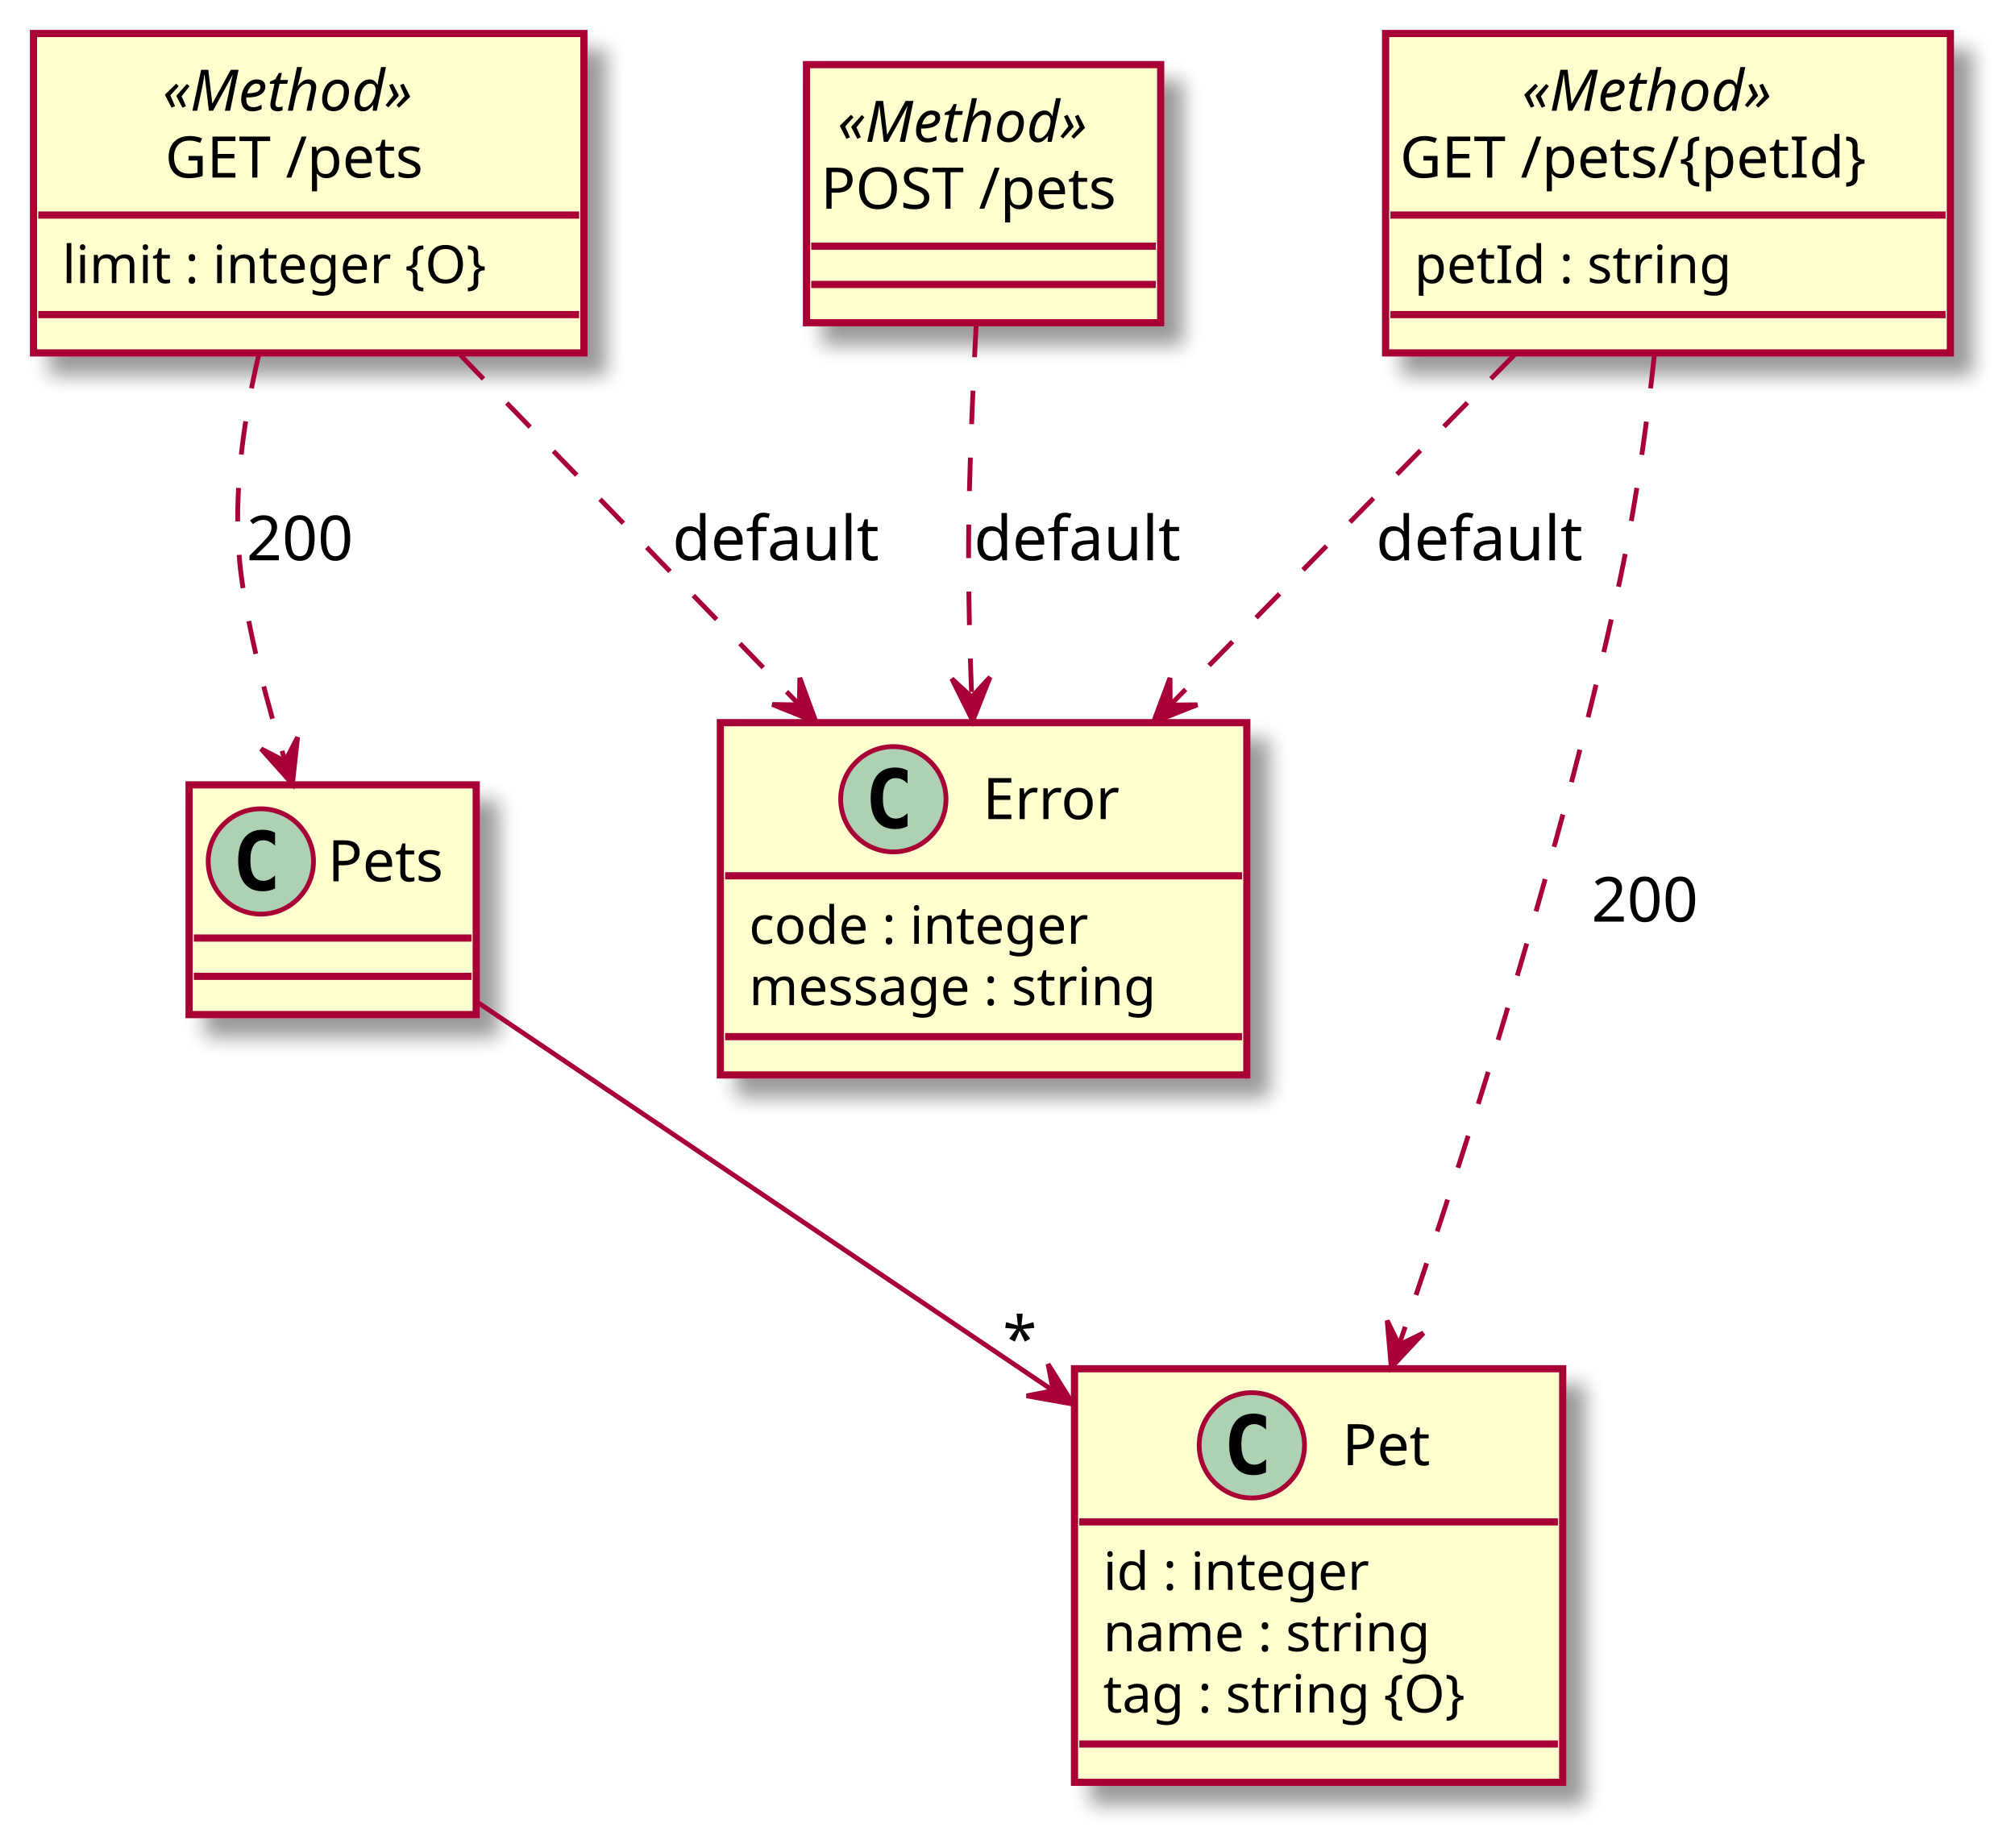
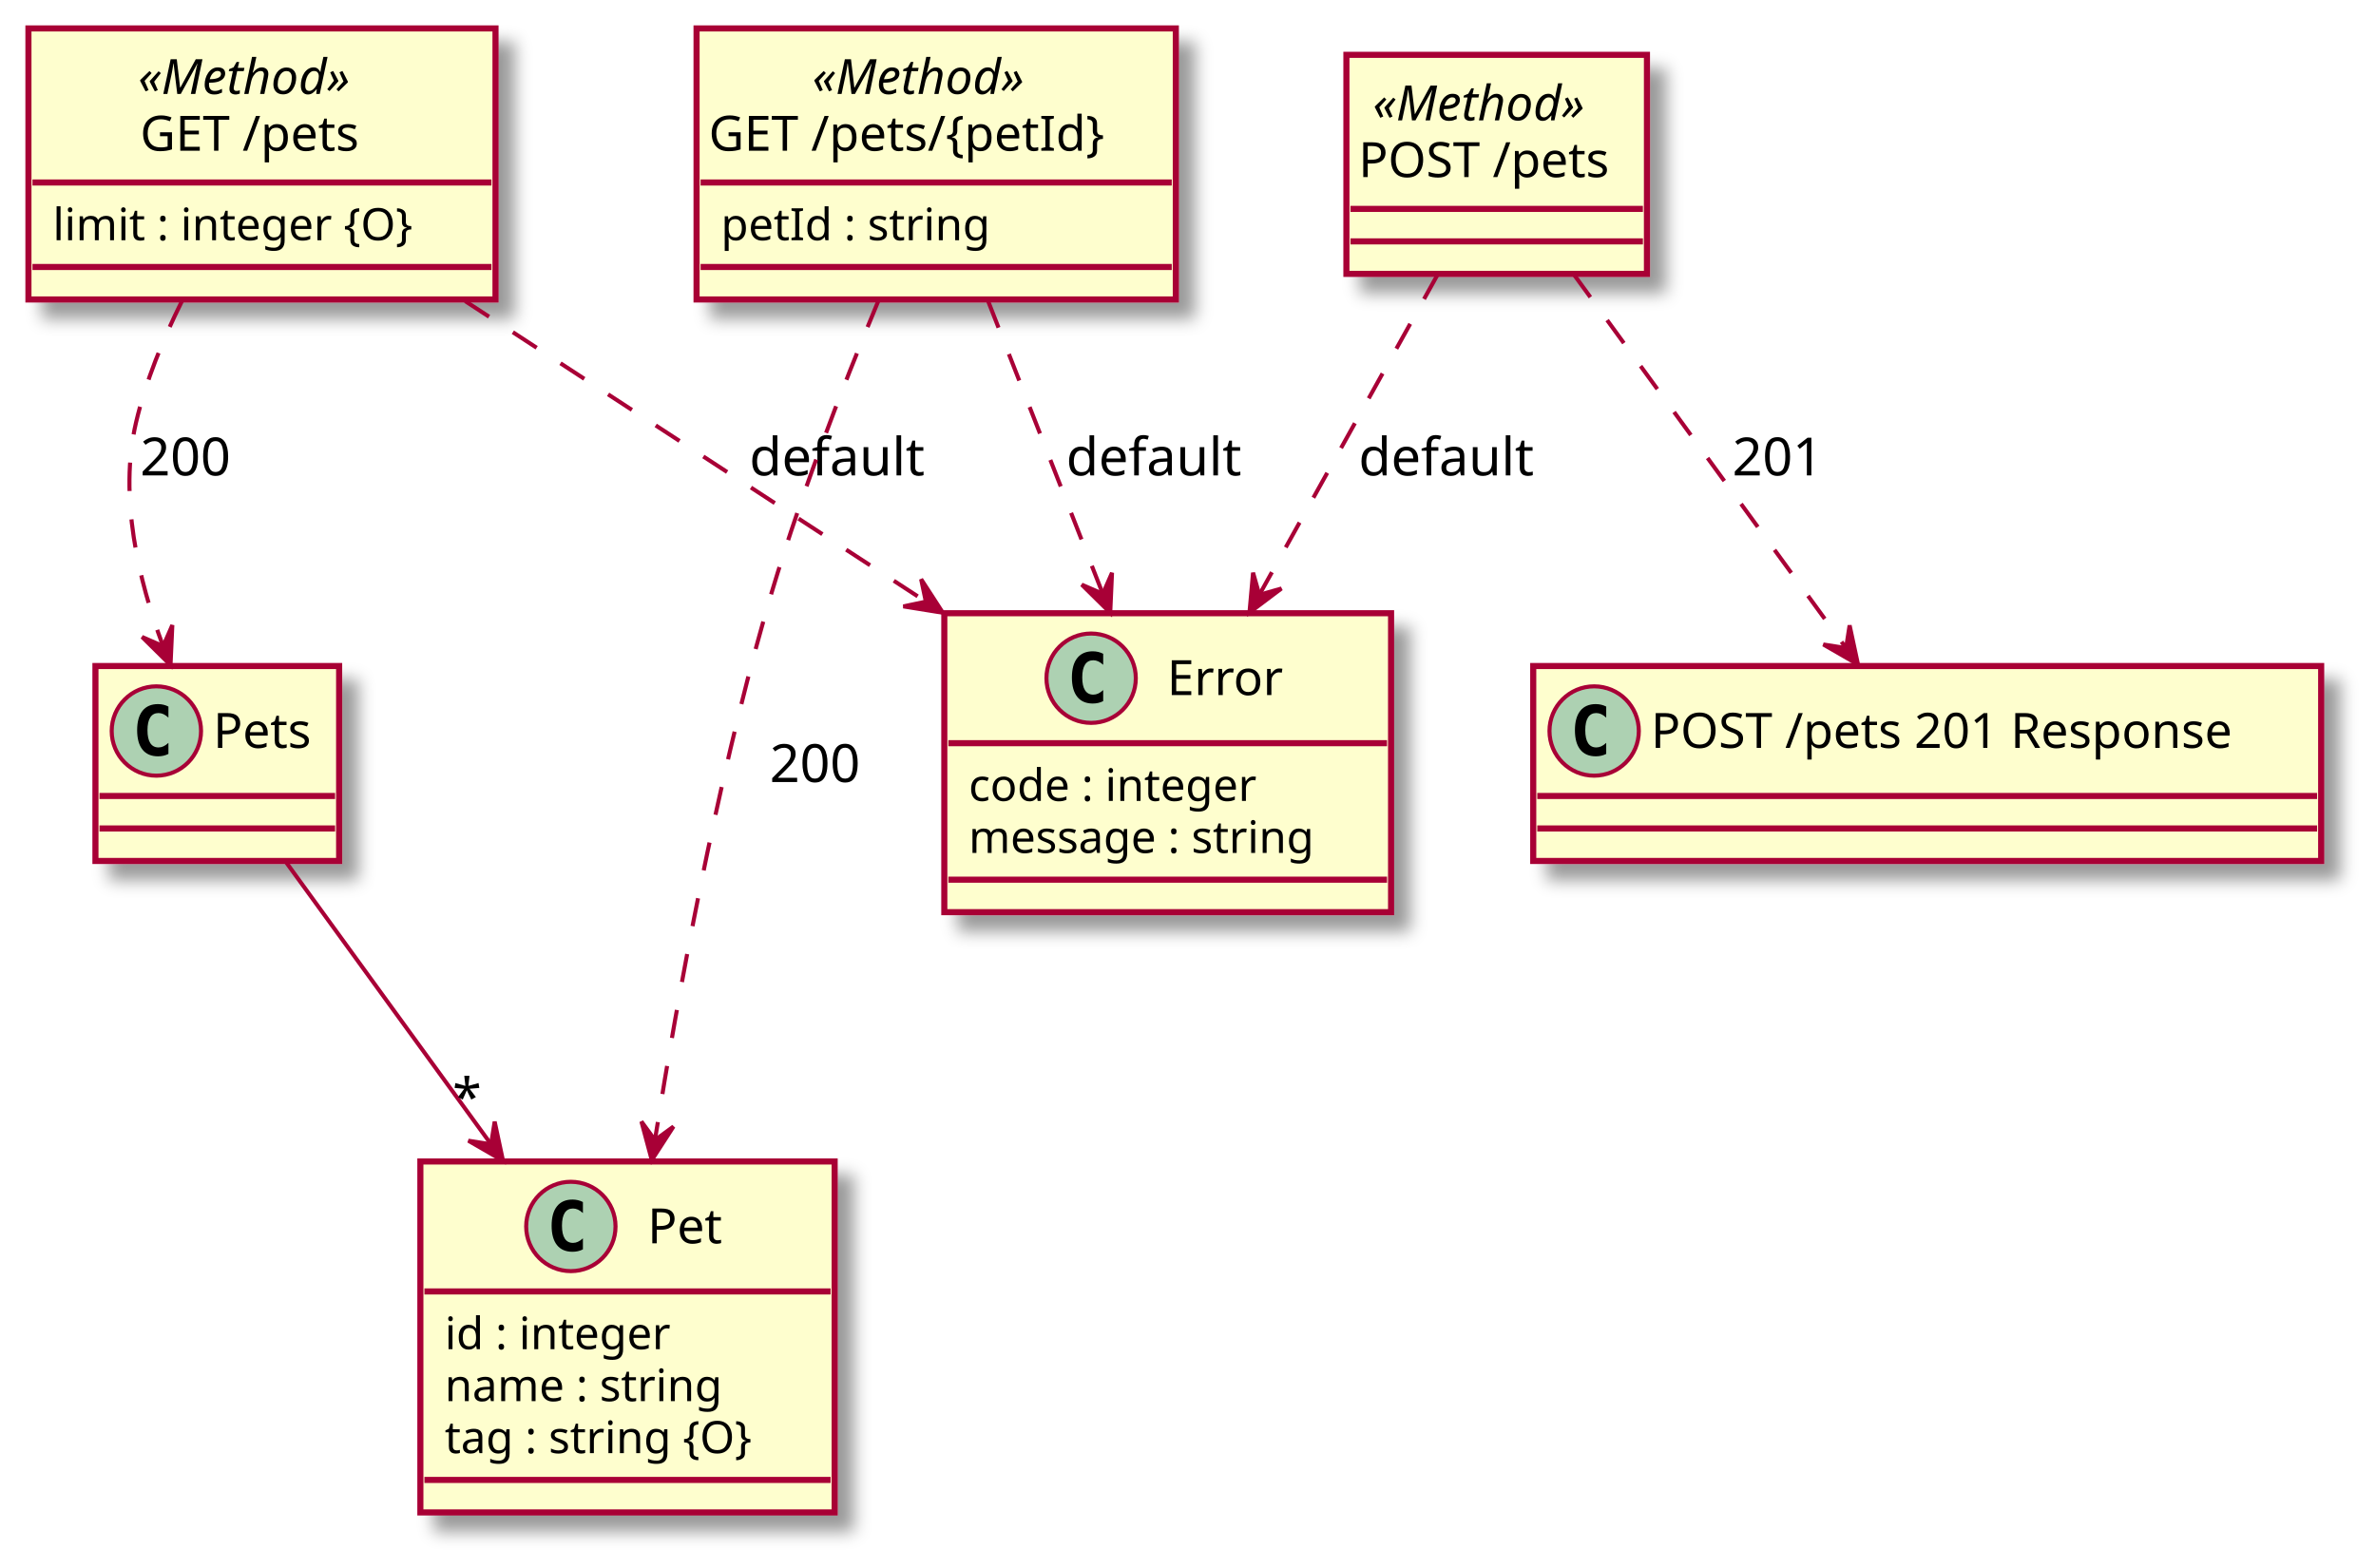
- <svg xmlns="http://www.w3.org/2000/svg" contentScriptType="application/ecmascript" contentStyleType="text/css" height="386px" preserveAspectRatio="none" style="width:421px;height:386px;" version="1.1" viewBox="0 0 421 386" width="421px" zoomAndPan="magnify">
+ <svg xmlns="http://www.w3.org/2000/svg" contentScriptType="application/ecmascript" contentStyleType="text/css" height="386px" preserveAspectRatio="none" style="width:585px;height:386px;" version="1.1" viewBox="0 0 585 386" width="585px" zoomAndPan="magnify">
  <defs>
-     <filter height="300%" id="fadbfcu6qjcmb" width="300%" x="-1" y="-1">
+     <filter height="300%" id="fu7v5qpql0m1y" width="300%" x="-1" y="-1">
      <feGaussianBlur result="blurOut" stdDeviation="2.0" />
      <feColorMatrix in="blurOut" result="blurOut2" type="matrix" values="0 0 0 0 0 0 0 0 0 0 0 0 0 0 0 0 0 0 .4 0" />
      <feOffset dx="4.0" dy="4.0" in="blurOut2" result="blurOut3" />
      <feBlend in="SourceGraphic" in2="blurOut3" mode="normal" />
    </filter>
  </defs>
  <g>
-     <rect codeLine="2" fill="#FEFECE" filter="url(#fadbfcu6qjcmb)" height="86.414" id="Pet" style="stroke:#A80036;stroke-width:1.5;" width="102" x="224.5" y="286" />
-     <ellipse cx="261.55" cy="302" fill="#ADD1B2" rx="11" ry="11" style="stroke:#A80036;stroke-width:1.0;" />
-     <path d="M264.519,307.641 Q263.941,307.938 263.3,308.086 Q262.659,308.234 261.956,308.234 Q259.456,308.234 258.136,306.586 Q256.816,304.938 256.816,301.812 Q256.816,298.688 258.136,297.031 Q259.456,295.375 261.956,295.375 Q262.659,295.375 263.308,295.531 Q263.956,295.688 264.519,295.984 L264.519,298.703 Q263.894,298.125 263.3,297.852 Q262.706,297.578 262.081,297.578 Q260.738,297.578 260.05,298.648 Q259.363,299.719 259.363,301.812 Q259.363,303.906 260.05,304.977 Q260.738,306.047 262.081,306.047 Q262.706,306.047 263.3,305.773 Q263.894,305.5 264.519,304.922 L264.519,307.641 Z " fill="#000000" />
-     <text fill="#000000" font-family="sans-serif" font-size="12" lengthAdjust="spacing" textLength="21" x="280.45" y="306.154">Pet</text>
-     <line style="stroke:#A80036;stroke-width:1.5;" x1="225.5" x2="325.5" y1="318" y2="318" />
-     <text fill="#000000" font-family="sans-serif" font-size="11" lengthAdjust="spacing" textLength="62" x="230.5" y="332.21">id : integer</text>
-     <text fill="#000000" font-family="sans-serif" font-size="11" lengthAdjust="spacing" textLength="77" x="230.5" y="345.015">name : string</text>
-     <text fill="#000000" font-family="sans-serif" font-size="11" lengthAdjust="spacing" textLength="90" x="230.5" y="357.82">tag : string {O}</text>
-     <line style="stroke:#A80036;stroke-width:1.5;" x1="225.5" x2="325.5" y1="364.414" y2="364.414" />
-     <rect codeLine="8" fill="#FEFECE" filter="url(#fadbfcu6qjcmb)" height="48" id="Pets" style="stroke:#A80036;stroke-width:1.5;" width="60" x="39.5" y="164" />
-     <ellipse cx="54.5" cy="180" fill="#ADD1B2" rx="11" ry="11" style="stroke:#A80036;stroke-width:1.0;" />
-     <path d="M57.469,185.641 Q56.891,185.938 56.25,186.086 Q55.609,186.234 54.906,186.234 Q52.406,186.234 51.086,184.586 Q49.766,182.938 49.766,179.812 Q49.766,176.688 51.086,175.031 Q52.406,173.375 54.906,173.375 Q55.609,173.375 56.258,173.531 Q56.906,173.688 57.469,173.984 L57.469,176.703 Q56.844,176.125 56.25,175.852 Q55.656,175.578 55.031,175.578 Q53.688,175.578 53,176.648 Q52.312,177.719 52.312,179.812 Q52.312,181.906 53,182.977 Q53.688,184.047 55.031,184.047 Q55.656,184.047 56.25,183.773 Q56.844,183.5 57.469,182.922 L57.469,185.641 Z " fill="#000000" />
-     <text fill="#000000" font-family="sans-serif" font-size="12" lengthAdjust="spacing" textLength="28" x="68.5" y="184.154">Pets</text>
-     <line style="stroke:#A80036;stroke-width:1.5;" x1="40.5" x2="98.5" y1="196" y2="196" />
-     <line style="stroke:#A80036;stroke-width:1.5;" x1="40.5" x2="98.5" y1="204" y2="204" />
-     <rect codeLine="13" fill="#FEFECE" filter="url(#fadbfcu6qjcmb)" height="73.609" id="Error" style="stroke:#A80036;stroke-width:1.5;" width="110" x="150.5" y="151" />
-     <ellipse cx="186.65" cy="167" fill="#ADD1B2" rx="11" ry="11" style="stroke:#A80036;stroke-width:1.0;" />
-     <path d="M189.619,172.641 Q189.041,172.938 188.4,173.086 Q187.759,173.234 187.056,173.234 Q184.556,173.234 183.236,171.586 Q181.916,169.938 181.916,166.812 Q181.916,163.688 183.236,162.031 Q184.556,160.375 187.056,160.375 Q187.759,160.375 188.408,160.531 Q189.056,160.688 189.619,160.984 L189.619,163.703 Q188.994,163.125 188.4,162.852 Q187.806,162.578 187.181,162.578 Q185.838,162.578 185.15,163.648 Q184.463,164.719 184.463,166.812 Q184.463,168.906 185.15,169.977 Q185.838,171.047 187.181,171.047 Q187.806,171.047 188.4,170.773 Q188.994,170.5 189.619,169.922 L189.619,172.641 Z " fill="#000000" />
-     <text fill="#000000" font-family="sans-serif" font-size="12" lengthAdjust="spacing" textLength="31" x="205.35" y="171.154">Error</text>
-     <line style="stroke:#A80036;stroke-width:1.5;" x1="151.5" x2="259.5" y1="183" y2="183" />
-     <text fill="#000000" font-family="sans-serif" font-size="11" lengthAdjust="spacing" textLength="79" x="156.5" y="197.21">code : integer</text>
-     <text fill="#000000" font-family="sans-serif" font-size="11" lengthAdjust="spacing" textLength="98" x="156.5" y="210.015">message : string</text>
-     <line style="stroke:#A80036;stroke-width:1.5;" x1="151.5" x2="259.5" y1="216.609" y2="216.609" />
-     <rect codeLine="19" fill="#FEFECE" filter="url(#fadbfcu6qjcmb)" height="66.742" id="GET /pets" style="stroke:#A80036;stroke-width:1.5;" width="115" x="7" y="7" />
+     <rect codeLine="2" fill="#FEFECE" filter="url(#fu7v5qpql0m1y)" height="86.414" id="Pet" style="stroke:#A80036;stroke-width:1.5;" width="102" x="103.5" y="286" />
+     <ellipse cx="140.55" cy="302" fill="#ADD1B2" rx="11" ry="11" style="stroke:#A80036;stroke-width:1.0;" />
+     <path d="M143.519,307.641 Q142.941,307.938 142.3,308.086 Q141.659,308.234 140.956,308.234 Q138.456,308.234 137.136,306.586 Q135.816,304.938 135.816,301.812 Q135.816,298.688 137.136,297.031 Q138.456,295.375 140.956,295.375 Q141.659,295.375 142.308,295.531 Q142.956,295.688 143.519,295.984 L143.519,298.703 Q142.894,298.125 142.3,297.852 Q141.706,297.578 141.081,297.578 Q139.738,297.578 139.05,298.648 Q138.363,299.719 138.363,301.812 Q138.363,303.906 139.05,304.977 Q139.738,306.047 141.081,306.047 Q141.706,306.047 142.3,305.773 Q142.894,305.5 143.519,304.922 L143.519,307.641 Z " fill="#000000" />
+     <text fill="#000000" font-family="sans-serif" font-size="12" lengthAdjust="spacing" textLength="21" x="159.45" y="306.154">Pet</text>
+     <line style="stroke:#A80036;stroke-width:1.5;" x1="104.5" x2="204.5" y1="318" y2="318" />
+     <text fill="#000000" font-family="sans-serif" font-size="11" lengthAdjust="spacing" textLength="62" x="109.5" y="332.21">id : integer</text>
+     <text fill="#000000" font-family="sans-serif" font-size="11" lengthAdjust="spacing" textLength="77" x="109.5" y="345.015">name : string</text>
+     <text fill="#000000" font-family="sans-serif" font-size="11" lengthAdjust="spacing" textLength="90" x="109.5" y="357.82">tag : string {O}</text>
+     <line style="stroke:#A80036;stroke-width:1.5;" x1="104.5" x2="204.5" y1="364.414" y2="364.414" />
+     <rect codeLine="8" fill="#FEFECE" filter="url(#fu7v5qpql0m1y)" height="48" id="Pets" style="stroke:#A80036;stroke-width:1.5;" width="60" x="23.5" y="164" />
+     <ellipse cx="38.5" cy="180" fill="#ADD1B2" rx="11" ry="11" style="stroke:#A80036;stroke-width:1.0;" />
+     <path d="M41.469,185.641 Q40.891,185.938 40.25,186.086 Q39.609,186.234 38.906,186.234 Q36.406,186.234 35.086,184.586 Q33.766,182.938 33.766,179.812 Q33.766,176.688 35.086,175.031 Q36.406,173.375 38.906,173.375 Q39.609,173.375 40.258,173.531 Q40.906,173.688 41.469,173.984 L41.469,176.703 Q40.844,176.125 40.25,175.852 Q39.656,175.578 39.031,175.578 Q37.688,175.578 37,176.648 Q36.312,177.719 36.312,179.812 Q36.312,181.906 37,182.977 Q37.688,184.047 39.031,184.047 Q39.656,184.047 40.25,183.773 Q40.844,183.5 41.469,182.922 L41.469,185.641 Z " fill="#000000" />
+     <text fill="#000000" font-family="sans-serif" font-size="12" lengthAdjust="spacing" textLength="28" x="52.5" y="184.154">Pets</text>
+     <line style="stroke:#A80036;stroke-width:1.5;" x1="24.5" x2="82.5" y1="196" y2="196" />
+     <line style="stroke:#A80036;stroke-width:1.5;" x1="24.5" x2="82.5" y1="204" y2="204" />
+     <rect codeLine="13" fill="#FEFECE" filter="url(#fu7v5qpql0m1y)" height="73.609" id="Error" style="stroke:#A80036;stroke-width:1.5;" width="110" x="232.5" y="151" />
+     <ellipse cx="268.65" cy="167" fill="#ADD1B2" rx="11" ry="11" style="stroke:#A80036;stroke-width:1.0;" />
+     <path d="M271.619,172.641 Q271.041,172.938 270.4,173.086 Q269.759,173.234 269.056,173.234 Q266.556,173.234 265.236,171.586 Q263.916,169.938 263.916,166.812 Q263.916,163.688 265.236,162.031 Q266.556,160.375 269.056,160.375 Q269.759,160.375 270.408,160.531 Q271.056,160.688 271.619,160.984 L271.619,163.703 Q270.994,163.125 270.4,162.852 Q269.806,162.578 269.181,162.578 Q267.837,162.578 267.15,163.648 Q266.462,164.719 266.462,166.812 Q266.462,168.906 267.15,169.977 Q267.837,171.047 269.181,171.047 Q269.806,171.047 270.4,170.773 Q270.994,170.5 271.619,169.922 L271.619,172.641 Z " fill="#000000" />
+     <text fill="#000000" font-family="sans-serif" font-size="12" lengthAdjust="spacing" textLength="31" x="287.35" y="171.154">Error</text>
+     <line style="stroke:#A80036;stroke-width:1.5;" x1="233.5" x2="341.5" y1="183" y2="183" />
+     <text fill="#000000" font-family="sans-serif" font-size="11" lengthAdjust="spacing" textLength="79" x="238.5" y="197.21">code : integer</text>
+     <text fill="#000000" font-family="sans-serif" font-size="11" lengthAdjust="spacing" textLength="98" x="238.5" y="210.015">message : string</text>
+     <line style="stroke:#A80036;stroke-width:1.5;" x1="233.5" x2="341.5" y1="216.609" y2="216.609" />
+     <rect codeLine="19" fill="#FEFECE" filter="url(#fu7v5qpql0m1y)" height="66.742" id="GET /pets" style="stroke:#A80036;stroke-width:1.5;" width="115" x="7" y="7" />
    <text fill="#000000" font-family="sans-serif" font-size="12" font-style="italic" lengthAdjust="spacing" textLength="61" x="34" y="23.139">«Method»</text>
    <text fill="#000000" font-family="sans-serif" font-size="12" lengthAdjust="spacing" textLength="60" x="34.5" y="37.107">GET /pets</text>
    <line style="stroke:#A80036;stroke-width:1.5;" x1="8" x2="121" y1="44.938" y2="44.938" />
    <text fill="#000000" font-family="sans-serif" font-size="11" lengthAdjust="spacing" textLength="103" x="13" y="59.148">limit : integer {O}</text>
    <line style="stroke:#A80036;stroke-width:1.5;" x1="8" x2="121" y1="65.742" y2="65.742" />
-     <rect codeLine="27" fill="#FEFECE" filter="url(#fadbfcu6qjcmb)" height="53.938" id="POST /pets" style="stroke:#A80036;stroke-width:1.5;" width="74" x="168.5" y="13.5" />
-     <text fill="#000000" font-family="sans-serif" font-size="12" font-style="italic" lengthAdjust="spacing" textLength="61" x="175" y="29.639">«Method»</text>
-     <text fill="#000000" font-family="sans-serif" font-size="12" lengthAdjust="spacing" textLength="68" x="171.5" y="43.607">POST /pets</text>
-     <line style="stroke:#A80036;stroke-width:1.5;" x1="169.5" x2="241.5" y1="51.438" y2="51.438" />
-     <line style="stroke:#A80036;stroke-width:1.5;" x1="169.5" x2="241.5" y1="59.438" y2="59.438" />
-     <rect codeLine="32" fill="#FEFECE" filter="url(#fadbfcu6qjcmb)" height="66.742" id="GET /pets/{petId}" style="stroke:#A80036;stroke-width:1.5;" width="118" x="289.5" y="7" />
-     <text fill="#000000" font-family="sans-serif" font-size="12" font-style="italic" lengthAdjust="spacing" textLength="61" x="318" y="23.139">«Method»</text>
-     <text fill="#000000" font-family="sans-serif" font-size="12" lengthAdjust="spacing" textLength="112" x="292.5" y="37.107">GET /pets/{petId}</text>
-     <line style="stroke:#A80036;stroke-width:1.5;" x1="290.5" x2="406.5" y1="44.938" y2="44.938" />
-     <text fill="#000000" font-family="sans-serif" font-size="11" lengthAdjust="spacing" textLength="73" x="295.5" y="59.148">petId : string</text>
-     <line style="stroke:#A80036;stroke-width:1.5;" x1="290.5" x2="406.5" y1="65.742" y2="65.742" />
-     <path codeLine="11" d="M99.896,209.51 C131.427,230.786 181.429,264.525 220.026,290.568 " fill="none" id="Pets-to-Pet" style="stroke:#A80036;stroke-width:1.0;" />
-     <polygon fill="#A80036" points="224.198,293.384,218.976,285.033,220.054,290.587,214.5,291.665,224.198,293.384" style="stroke:#A80036;stroke-width:1.0;" />
-     <text fill="#000000" font-family="sans-serif" font-size="13" lengthAdjust="spacing" textLength="7" x="209.492" y="284.368">*</text>
-     <path codeLine="23" d="M54.022,74.297 C50.67,88.604 48.327,105.596 50.5,121 C52.293,133.707 55.936,147.395 59.557,158.993 " fill="none" id="GET /pets-to-Pets" style="stroke:#A80036;stroke-width:1.0;stroke-dasharray:7.0,7.0;" />
-     <polygon fill="#A80036" points="61.103,163.827,62.172,154.036,59.58,159.065,54.552,156.473,61.103,163.827" style="stroke:#A80036;stroke-width:1.0;" />
-     <text fill="#000000" font-family="sans-serif" font-size="13" lengthAdjust="spacing" textLength="24" x="51.5" y="117.067">200</text>
-     <path codeLine="25" d="M96.143,74.153 C117.107,95.785 144.736,124.297 166.977,147.248 " fill="none" id="GET /pets-to-Error" style="stroke:#A80036;stroke-width:1.0;stroke-dasharray:7.0,7.0;" />
-     <polygon fill="#A80036" points="170.499,150.882,167.107,141.636,167.019,147.292,161.363,147.204,170.499,150.882" style="stroke:#A80036;stroke-width:1.0;" />
-     <text fill="#000000" font-family="sans-serif" font-size="13" lengthAdjust="spacing" textLength="44" x="140.5" y="117.067">default</text>
-     <path codeLine="30" d="M203.965,67.642 C203.381,78.835 202.787,92.054 202.5,104 C202.176,117.489 202.49,132.207 203.019,145.453 " fill="none" id="POST /pets-to-Error" style="stroke:#A80036;stroke-width:1.0;stroke-dasharray:7.0,7.0;" />
-     <polygon fill="#A80036" points="203.24,150.644,206.853,141.482,203.027,145.649,198.86,141.822,203.24,150.644" style="stroke:#A80036;stroke-width:1.0;" />
-     <text fill="#000000" font-family="sans-serif" font-size="13" lengthAdjust="spacing" textLength="44" x="203.5" y="117.067">default</text>
-     <path codeLine="36" d="M345.654,74.201 C344.073,88.642 341.752,105.763 338.5,121 C326.595,176.778 306.651,239.205 292.392,280.775 " fill="none" id="GET /pets/{petId}-to-Pet" style="stroke:#A80036;stroke-width:1.0;stroke-dasharray:7.0,7.0;" />
-     <polygon fill="#A80036" points="290.682,285.739,297.395,278.533,292.31,281.012,289.831,275.927,290.682,285.739" style="stroke:#A80036;stroke-width:1.0;" />
-     <text fill="#000000" font-family="sans-serif" font-size="13" lengthAdjust="spacing" textLength="24" x="332.5" y="192.567">200</text>
-     <path codeLine="38" d="M316.408,74.153 C295.147,95.785 267.126,124.297 244.569,147.248 " fill="none" id="GET /pets/{petId}-to-Error" style="stroke:#A80036;stroke-width:1.0;stroke-dasharray:7.0,7.0;" />
-     <polygon fill="#A80036" points="240.998,150.882,250.159,147.267,244.503,147.316,244.453,141.659,240.998,150.882" style="stroke:#A80036;stroke-width:1.0;" />
-     <text fill="#000000" font-family="sans-serif" font-size="13" lengthAdjust="spacing" textLength="44" x="287.5" y="117.067">default</text>
+     <rect codeLine="27" fill="#FEFECE" filter="url(#fu7v5qpql0m1y)" height="53.938" id="POST /pets" style="stroke:#A80036;stroke-width:1.5;" width="74" x="331.5" y="13.5" />
+     <text fill="#000000" font-family="sans-serif" font-size="12" font-style="italic" lengthAdjust="spacing" textLength="61" x="338" y="29.639">«Method»</text>
+     <text fill="#000000" font-family="sans-serif" font-size="12" lengthAdjust="spacing" textLength="68" x="334.5" y="43.607">POST /pets</text>
+     <line style="stroke:#A80036;stroke-width:1.5;" x1="332.5" x2="404.5" y1="51.438" y2="51.438" />
+     <line style="stroke:#A80036;stroke-width:1.5;" x1="332.5" x2="404.5" y1="59.438" y2="59.438" />
+     <rect codeLine="29" fill="#FEFECE" filter="url(#fu7v5qpql0m1y)" height="48" id="POST /pets 201 Response" style="stroke:#A80036;stroke-width:1.5;" width="194" x="377.5" y="164" />
+     <ellipse cx="392.5" cy="180" fill="#ADD1B2" rx="11" ry="11" style="stroke:#A80036;stroke-width:1.0;" />
+     <path d="M395.469,185.641 Q394.891,185.938 394.25,186.086 Q393.609,186.234 392.906,186.234 Q390.406,186.234 389.086,184.586 Q387.766,182.938 387.766,179.812 Q387.766,176.688 389.086,175.031 Q390.406,173.375 392.906,173.375 Q393.609,173.375 394.258,173.531 Q394.906,173.688 395.469,173.984 L395.469,176.703 Q394.844,176.125 394.25,175.852 Q393.656,175.578 393.031,175.578 Q391.688,175.578 391,176.648 Q390.312,177.719 390.312,179.812 Q390.312,181.906 391,182.977 Q391.688,184.047 393.031,184.047 Q393.656,184.047 394.25,183.773 Q394.844,183.5 395.469,182.922 L395.469,185.641 Z " fill="#000000" />
+     <text fill="#000000" font-family="sans-serif" font-size="12" lengthAdjust="spacing" textLength="162" x="406.5" y="184.154">POST /pets 201 Response</text>
+     <line style="stroke:#A80036;stroke-width:1.5;" x1="378.5" x2="570.5" y1="196" y2="196" />
+     <line style="stroke:#A80036;stroke-width:1.5;" x1="378.5" x2="570.5" y1="204" y2="204" />
+     <rect codeLine="35" fill="#FEFECE" filter="url(#fu7v5qpql0m1y)" height="66.742" id="GET /pets/{petId}" style="stroke:#A80036;stroke-width:1.5;" width="118" x="171.5" y="7" />
+     <text fill="#000000" font-family="sans-serif" font-size="12" font-style="italic" lengthAdjust="spacing" textLength="61" x="200" y="23.139">«Method»</text>
+     <text fill="#000000" font-family="sans-serif" font-size="12" lengthAdjust="spacing" textLength="112" x="174.5" y="37.107">GET /pets/{petId}</text>
+     <line style="stroke:#A80036;stroke-width:1.5;" x1="172.5" x2="288.5" y1="44.938" y2="44.938" />
+     <text fill="#000000" font-family="sans-serif" font-size="11" lengthAdjust="spacing" textLength="73" x="177.5" y="59.148">petId : string</text>
+     <line style="stroke:#A80036;stroke-width:1.5;" x1="172.5" x2="288.5" y1="65.742" y2="65.742" />
+     <path codeLine="11" d="M70.405,212.265 C84.097,231.109 103.82,258.252 120.724,281.517 " fill="none" id="Pets-to-Pet" style="stroke:#A80036;stroke-width:1.0;" />
+     <polygon fill="#A80036" points="123.846,285.813,121.791,276.181,120.907,281.768,115.319,280.884,123.846,285.813" style="stroke:#A80036;stroke-width:1.0;" />
+     <text fill="#000000" font-family="sans-serif" font-size="13" lengthAdjust="spacing" textLength="7" x="111.403" y="274.779">*</text>
+     <path codeLine="23" d="M44.789,74.162 C40.155,83.477 35.877,93.858 33.5,104 C29.209,122.309 34.084,142.857 40.093,158.927 " fill="none" id="GET /pets-to-Pets" style="stroke:#A80036;stroke-width:1.0;stroke-dasharray:7.0,7.0;" />
+     <polygon fill="#A80036" points="41.985,163.764,42.432,153.925,40.164,159.108,34.981,156.84,41.985,163.764" style="stroke:#A80036;stroke-width:1.0;" />
+     <text fill="#000000" font-family="sans-serif" font-size="13" lengthAdjust="spacing" textLength="24" x="34.5" y="117.067">200</text>
+     <path codeLine="25" d="M114.546,74.153 C148.11,96.053 192.478,125.002 227.873,148.095 " fill="none" id="GET /pets-to-Error" style="stroke:#A80036;stroke-width:1.0;stroke-dasharray:7.0,7.0;" />
+     <polygon fill="#A80036" points="232.144,150.882,226.792,142.614,227.956,148.15,222.421,149.315,232.144,150.882" style="stroke:#A80036;stroke-width:1.0;" />
+     <text fill="#000000" font-family="sans-serif" font-size="13" lengthAdjust="spacing" textLength="44" x="184.5" y="117.067">default</text>
+     <path codeLine="31" d="M387.451,67.512 C406.33,93.427 435.206,133.063 454.459,159.491 " fill="none" id="POST /pets-to-POST /pets 201 Response" style="stroke:#A80036;stroke-width:1.0;stroke-dasharray:7.0,7.0;" />
+     <polygon fill="#A80036" points="457.464,163.615,455.397,153.985,454.52,159.574,448.932,158.696,457.464,163.615" style="stroke:#A80036;stroke-width:1.0;" />
+     <text fill="#000000" font-family="sans-serif" font-size="13" lengthAdjust="spacing" textLength="24" x="426.5" y="117.067">201</text>
+     <path codeLine="33" d="M354.019,67.512 C341.853,89.366 324.254,120.978 310.214,146.198 " fill="none" id="POST /pets-to-Error" style="stroke:#A80036;stroke-width:1.0;stroke-dasharray:7.0,7.0;" />
+     <polygon fill="#A80036" points="307.636,150.829,315.51,144.912,310.069,146.461,308.52,141.02,307.636,150.829" style="stroke:#A80036;stroke-width:1.0;" />
+     <text fill="#000000" font-family="sans-serif" font-size="13" lengthAdjust="spacing" textLength="44" x="334.5" y="117.067">default</text>
+     <path codeLine="39" d="M216.277,74.048 C207.311,95.563 196.044,124.568 188.5,151 C176.181,194.162 166.993,244.527 161.294,280.471 " fill="none" id="GET /pets/{petId}-to-Pet" style="stroke:#A80036;stroke-width:1.0;stroke-dasharray:7.0,7.0;" />
+     <polygon fill="#A80036" points="160.479,285.667,165.826,277.396,161.254,280.728,157.923,276.156,160.479,285.667" style="stroke:#A80036;stroke-width:1.0;" />
+     <text fill="#000000" font-family="sans-serif" font-size="13" lengthAdjust="spacing" textLength="24" x="189.5" y="192.567">200</text>
+     <path codeLine="41" d="M243.292,74.153 C251.627,95.429 262.569,123.36 271.481,146.11 " fill="none" id="GET /pets/{petId}-to-Error" style="stroke:#A80036;stroke-width:1.0;stroke-dasharray:7.0,7.0;" />
+     <polygon fill="#A80036" points="273.351,150.882,273.792,141.043,271.527,146.227,266.343,143.962,273.351,150.882" style="stroke:#A80036;stroke-width:1.0;" />
+     <text fill="#000000" font-family="sans-serif" font-size="13" lengthAdjust="spacing" textLength="44" x="262.5" y="117.067">default</text>
  </g>
</svg>
